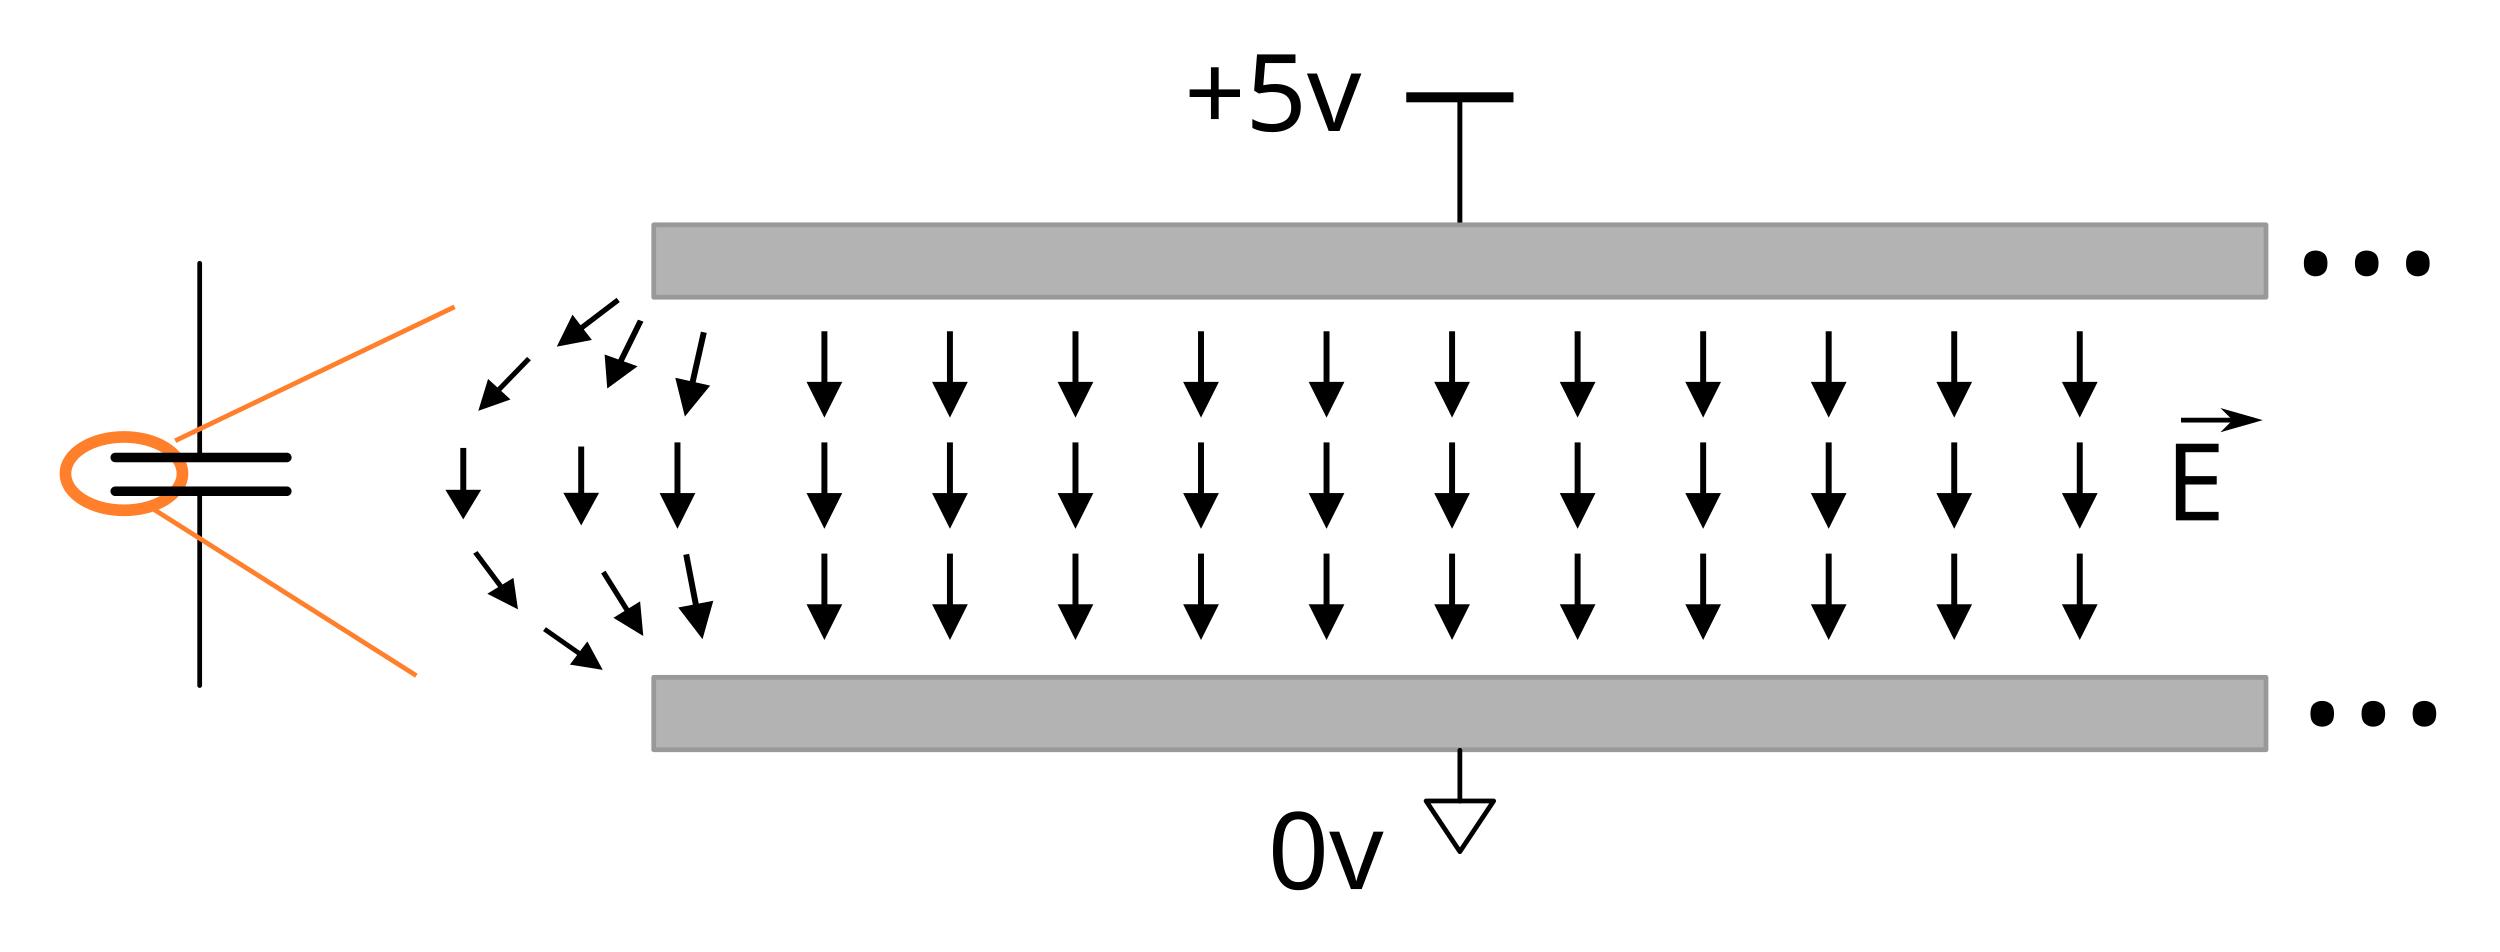
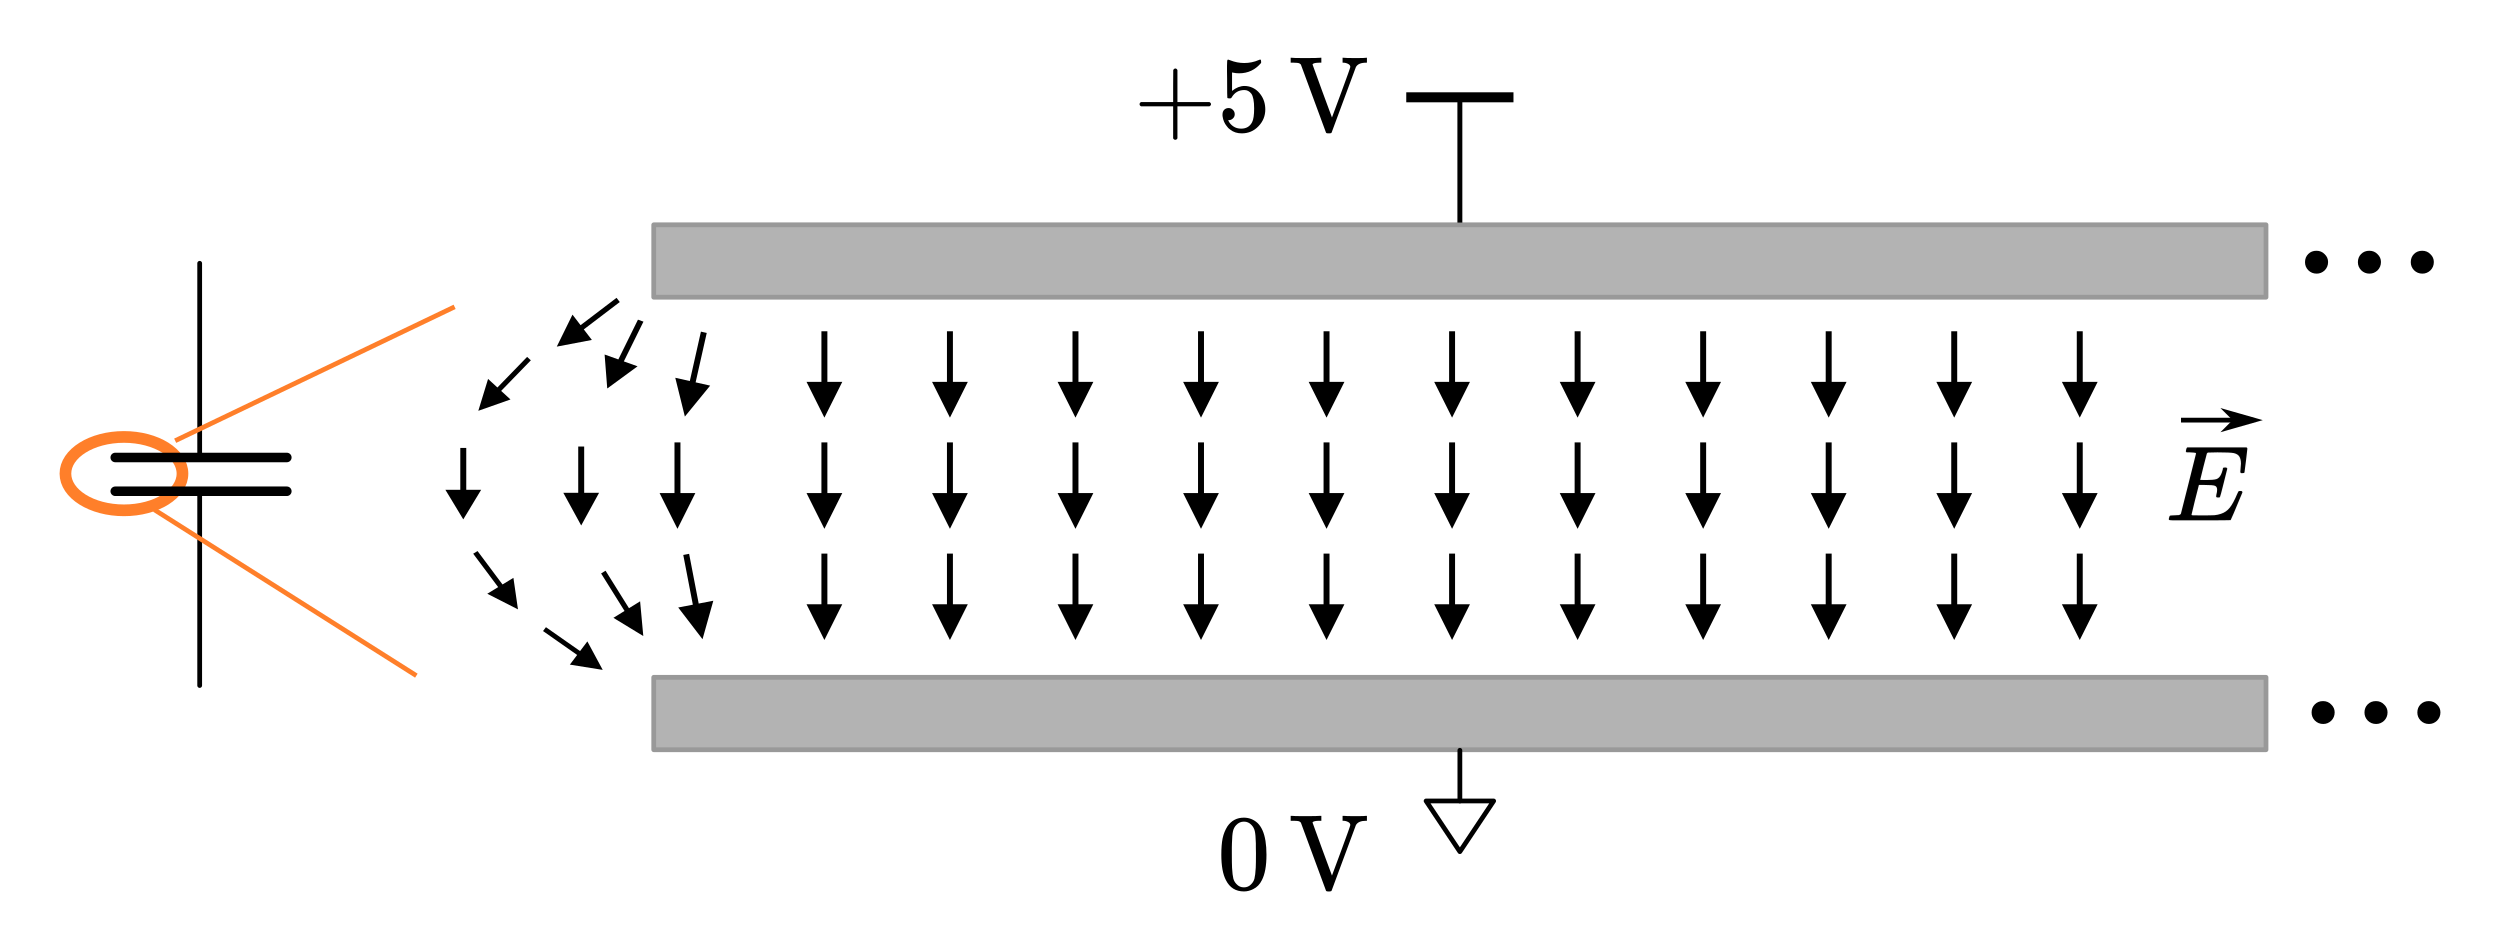
<svg xmlns="http://www.w3.org/2000/svg" width="419.61pt" height="159.623pt" viewBox="0 0 419.61 159.623" version="1.1" id="svg4307">
  <defs id="defs4309">
    <marker orient="auto" refY="0" refX="0" id="Arrow1Mstart" style="overflow:visible">
      <path id="path11791" d="M 0,0 5,-5 -12.5,0 5,5 0,0 Z" style="fill:#ff7f2a;fill-opacity:1;fill-rule:evenodd;stroke:#ff7f2a;stroke-width:1pt;stroke-opacity:1" transform="matrix(0.4,0,0,0.4,4,0)" />
    </marker>
    <marker style="overflow:visible" id="marker15054" refX="0" refY="0" orient="auto">
      <path transform="matrix(-0.4,0,0,-0.4,-4,0)" style="fill:#ff7f2a;fill-opacity:1;fill-rule:evenodd;stroke:#ff7f2a;stroke-width:1pt;stroke-opacity:1" d="M 0,0 5,-5 -12.5,0 5,5 0,0 Z" id="path15056" />
    </marker>
    <marker orient="auto" refY="0" refX="0" id="Arrow1Mend" style="overflow:visible">
      <path id="path11794" d="M 0,0 5,-5 -12.5,0 5,5 0,0 Z" style="fill:#000000;fill-opacity:1;fill-rule:evenodd;stroke:#000000;stroke-width:1pt;stroke-opacity:1" transform="matrix(-0.4,0,0,-0.4,-4,0)" />
    </marker>
    <g id="g4311">
      <symbol overflow="visible" id="glyph0-0" style="overflow:visible">
        <path style="stroke:none" d="m 2,0 0,-10 8,0 0,10 z m 0.25,-0.25 7.5,0 0,-9.5 -7.5,0 z m 0,0" id="path4314" />
      </symbol>
      <symbol overflow="visible" id="glyph0-1" style="overflow:visible">
        <path style="stroke:none" d="m -0.031,-3.578 0,-1.141 8.906,0 0,1.141 z m 0,0" id="path4317" />
      </symbol>
      <symbol overflow="visible" id="glyph1-0" style="overflow:visible">
        <path style="stroke:none" d="m 2.359,-9.688 0,9.297 9.297,0 0,-9.297 z m 9.781,9.797 -10.281,0 0,-10.281 10.281,0 z m 0,0" id="path4320" />
      </symbol>
      <symbol overflow="visible" id="glyph1-1" style="overflow:visible">
        <path style="stroke:none" d="m 6.734,-4.812 -4.656,0 0,-0.5 4.656,0 0,-4.641 0.484,0 0,4.641 4.656,0 0,0.5 -4.656,0 0,4.641 -0.484,0 z m 0,0" id="path4323" />
      </symbol>
    </g>
    <filter style="color-interpolation-filters:sRGB" id="filter11775" x="-0.013" width="1.025" y="-0.012" height="1.023">
      <feGaussianBlur stdDeviation="0.105" id="feGaussianBlur11777" />
    </filter>
  </defs>
  <ellipse style="opacity:1;fill:none;fill-opacity:1;stroke:#ff7f2a;stroke-width:1.963;stroke-linecap:round;stroke-linejoin:round;stroke-miterlimit:8;stroke-dasharray:none;stroke-dashoffset:0;stroke-opacity:1" id="path14890" cx="20.804" cy="79.496" rx="9.822" ry="6.158" />
  <rect style="opacity:1;fill:#b3b3b3;fill-opacity:1;stroke:#999999;stroke-width:0.8;stroke-linecap:round;stroke-linejoin:round;stroke-miterlimit:4;stroke-dasharray:none;stroke-opacity:1" id="rect11478" width="270.608" height="12.15" x="109.726" y="113.686" />
  <rect style="opacity:1;fill:#b3b3b3;fill-opacity:1;stroke:#999999;stroke-width:0.8;stroke-linecap:round;stroke-linejoin:round;stroke-miterlimit:4;stroke-dasharray:none;stroke-opacity:1" id="rect11478-4" width="270.608" height="12.15" x="109.726" y="37.733" />
  <g id="g11525" transform="translate(49.45608,-81.20336)">
    <path style="fill:#000000;fill-opacity:1;fill-rule:nonzero;stroke:none" d="m 91.914,145.3 -3,6 -3,-6 2.5,0 0,-8.5 1,0 0,8.5 z m 0,0" id="path4342" />
    <path style="fill:#000000;fill-opacity:1;fill-rule:nonzero;stroke:none" d="m 91.914,163.962 -3,6 -3,-6 2.5,0 0,-8.5 1,0 0,8.5 z m 0,0" id="path4342-3" />
    <path style="fill:#000000;fill-opacity:1;fill-rule:nonzero;stroke:none" d="m 91.914,182.624 -3,6 -3,-6 2.5,0 0,-8.5 1,0 0,8.5 z m 0,0" id="path4342-9" />
  </g>
  <g transform="translate(70.52661,-81.20337)" id="g11525-3">
    <path style="fill:#000000;fill-opacity:1;fill-rule:nonzero;stroke:none" d="m 91.914,145.3 -3,6 -3,-6 2.5,0 0,-8.5 1,0 0,8.5 z m 0,0" id="path4342-0" />
    <path style="fill:#000000;fill-opacity:1;fill-rule:nonzero;stroke:none" d="m 91.914,163.962 -3,6 -3,-6 2.5,0 0,-8.5 1,0 0,8.5 z m 0,0" id="path4342-3-1" />
    <path style="fill:#000000;fill-opacity:1;fill-rule:nonzero;stroke:none" d="m 91.914,182.624 -3,6 -3,-6 2.5,0 0,-8.5 1,0 0,8.5 z m 0,0" id="path4342-9-2" />
  </g>
  <g transform="translate(91.59711,-81.20336)" id="g11525-9">
    <path style="fill:#000000;fill-opacity:1;fill-rule:nonzero;stroke:none" d="m 91.914,145.3 -3,6 -3,-6 2.5,0 0,-8.5 1,0 0,8.5 z m 0,0" id="path4342-2" />
    <path style="fill:#000000;fill-opacity:1;fill-rule:nonzero;stroke:none" d="m 91.914,163.962 -3,6 -3,-6 2.5,0 0,-8.5 1,0 0,8.5 z m 0,0" id="path4342-3-4" />
    <path style="fill:#000000;fill-opacity:1;fill-rule:nonzero;stroke:none" d="m 91.914,182.624 -3,6 -3,-6 2.5,0 0,-8.5 1,0 0,8.5 z m 0,0" id="path4342-9-9" />
  </g>
  <g transform="translate(112.6676,-81.20336)" id="g11525-94">
    <path style="fill:#000000;fill-opacity:1;fill-rule:nonzero;stroke:none" d="m 91.914,145.3 -3,6 -3,-6 2.5,0 0,-8.5 1,0 0,8.5 z m 0,0" id="path4342-6" />
    <path style="fill:#000000;fill-opacity:1;fill-rule:nonzero;stroke:none" d="m 91.914,163.962 -3,6 -3,-6 2.5,0 0,-8.5 1,0 0,8.5 z m 0,0" id="path4342-3-8" />
    <path style="fill:#000000;fill-opacity:1;fill-rule:nonzero;stroke:none" d="m 91.914,182.624 -3,6 -3,-6 2.5,0 0,-8.5 1,0 0,8.5 z m 0,0" id="path4342-9-8" />
  </g>
  <g transform="translate(133.7381,-81.20336)" id="g11525-31">
    <path style="fill:#000000;fill-opacity:1;fill-rule:nonzero;stroke:none" d="m 91.914,145.3 -3,6 -3,-6 2.5,0 0,-8.5 1,0 0,8.5 z m 0,0" id="path4342-4" />
    <path style="fill:#000000;fill-opacity:1;fill-rule:nonzero;stroke:none" d="m 91.914,163.962 -3,6 -3,-6 2.5,0 0,-8.5 1,0 0,8.5 z m 0,0" id="path4342-3-0" />
    <path style="fill:#000000;fill-opacity:1;fill-rule:nonzero;stroke:none" d="m 91.914,182.624 -3,6 -3,-6 2.5,0 0,-8.5 1,0 0,8.5 z m 0,0" id="path4342-9-5" />
  </g>
  <g transform="translate(154.8087,-81.20336)" id="g11525-8">
    <path style="fill:#000000;fill-opacity:1;fill-rule:nonzero;stroke:none" d="m 91.914,145.3 -3,6 -3,-6 2.5,0 0,-8.5 1,0 0,8.5 z m 0,0" id="path4342-63" />
    <path style="fill:#000000;fill-opacity:1;fill-rule:nonzero;stroke:none" d="m 91.914,163.962 -3,6 -3,-6 2.5,0 0,-8.5 1,0 0,8.5 z m 0,0" id="path4342-3-7" />
    <path style="fill:#000000;fill-opacity:1;fill-rule:nonzero;stroke:none" d="m 91.914,182.624 -3,6 -3,-6 2.5,0 0,-8.5 1,0 0,8.5 z m 0,0" id="path4342-9-27" />
  </g>
  <g transform="translate(175.8792,-81.20336)" id="g11525-948">
    <path style="fill:#000000;fill-opacity:1;fill-rule:nonzero;stroke:none" d="m 91.914,145.3 -3,6 -3,-6 2.5,0 0,-8.5 1,0 0,8.5 z m 0,0" id="path4342-5" />
    <path style="fill:#000000;fill-opacity:1;fill-rule:nonzero;stroke:none" d="m 91.914,163.962 -3,6 -3,-6 2.5,0 0,-8.5 1,0 0,8.5 z m 0,0" id="path4342-3-49" />
    <path style="fill:#000000;fill-opacity:1;fill-rule:nonzero;stroke:none" d="m 91.914,182.624 -3,6 -3,-6 2.5,0 0,-8.5 1,0 0,8.5 z m 0,0" id="path4342-9-4" />
  </g>
  <g transform="translate(196.9497,-81.20336)" id="g11525-4">
    <path style="fill:#000000;fill-opacity:1;fill-rule:nonzero;stroke:none" d="m 91.914,145.3 -3,6 -3,-6 2.5,0 0,-8.5 1,0 0,8.5 z m 0,0" id="path4342-39" />
    <path style="fill:#000000;fill-opacity:1;fill-rule:nonzero;stroke:none" d="m 91.914,163.962 -3,6 -3,-6 2.5,0 0,-8.5 1,0 0,8.5 z m 0,0" id="path4342-3-2" />
    <path style="fill:#000000;fill-opacity:1;fill-rule:nonzero;stroke:none" d="m 91.914,182.624 -3,6 -3,-6 2.5,0 0,-8.5 1,0 0,8.5 z m 0,0" id="path4342-9-47" />
  </g>
  <g transform="translate(218.0202,-81.20336)" id="g11525-5">
    <path style="fill:#000000;fill-opacity:1;fill-rule:nonzero;stroke:none" d="m 91.914,145.3 -3,6 -3,-6 2.5,0 0,-8.5 1,0 0,8.5 z m 0,0" id="path4342-26" />
    <path style="fill:#000000;fill-opacity:1;fill-rule:nonzero;stroke:none" d="m 91.914,163.962 -3,6 -3,-6 2.5,0 0,-8.5 1,0 0,8.5 z m 0,0" id="path4342-3-9" />
    <path style="fill:#000000;fill-opacity:1;fill-rule:nonzero;stroke:none" d="m 91.914,182.624 -3,6 -3,-6 2.5,0 0,-8.5 1,0 0,8.5 z m 0,0" id="path4342-9-6" />
  </g>
  <g transform="translate(239.0908,-81.20336)" id="g11525-51">
    <path style="fill:#000000;fill-opacity:1;fill-rule:nonzero;stroke:none" d="m 91.914,145.3 -3,6 -3,-6 2.5,0 0,-8.5 1,0 0,8.5 z m 0,0" id="path4342-58" />
    <path style="fill:#000000;fill-opacity:1;fill-rule:nonzero;stroke:none" d="m 91.914,163.962 -3,6 -3,-6 2.5,0 0,-8.5 1,0 0,8.5 z m 0,0" id="path4342-3-09" />
    <path style="fill:#000000;fill-opacity:1;fill-rule:nonzero;stroke:none" d="m 91.914,182.624 -3,6 -3,-6 2.5,0 0,-8.5 1,0 0,8.5 z m 0,0" id="path4342-9-3" />
  </g>
  <g transform="translate(260.1613,-81.20336)" id="g11525-6">
    <path style="fill:#000000;fill-opacity:1;fill-rule:nonzero;stroke:none" d="m 91.914,145.3 -3,6 -3,-6 2.5,0 0,-8.5 1,0 0,8.5 z m 0,0" id="path4342-60" />
    <path style="fill:#000000;fill-opacity:1;fill-rule:nonzero;stroke:none" d="m 91.914,163.962 -3,6 -3,-6 2.5,0 0,-8.5 1,0 0,8.5 z m 0,0" id="path4342-3-18" />
    <path style="fill:#000000;fill-opacity:1;fill-rule:nonzero;stroke:none" d="m 91.914,182.624 -3,6 -3,-6 2.5,0 0,-8.5 1,0 0,8.5 z m 0,0" id="path4342-9-81" />
  </g>
-   <text xml:space="preserve" style="font-style:normal;font-variant:normal;font-weight:normal;font-stretch:normal;font-size:24px;line-height:125%;font-family:KaTeX_Math;-inkscape-font-specification:'KaTeX_Math, Normal';text-align:start;letter-spacing:0px;word-spacing:0px;writing-mode:lr-tb;text-anchor:start;fill:#000000;fill-opacity:1;stroke:none;stroke-width:1px;stroke-linecap:butt;stroke-linejoin:miter;stroke-opacity:1;filter:url(#filter11775)" x="363.456" y="87.337" id="text11691">
-     <tspan id="tspan11693" x="363.456" y="87.337" style="font-style:normal;font-variant:normal;font-weight:normal;font-stretch:normal;font-size:18px;line-height:125%;font-family:KaTeX_Math;-inkscape-font-specification:'KaTeX_Math, Normal';text-align:start;writing-mode:lr-tb;text-anchor:start">E</tspan>
-   </text>
+   <g style="font-style:normal;font-variant:normal;font-weight:normal;font-stretch:normal;font-size:24px;line-height:125%;font-family:KaTeX_Math;-inkscape-font-specification:'KaTeX_Math, Normal';text-align:start;letter-spacing:0px;word-spacing:0px;writing-mode:lr-tb;text-anchor:start;fill:#000000;fill-opacity:1;stroke:none;stroke-width:1px;stroke-linecap:butt;stroke-linejoin:miter;stroke-opacity:1;filter:url(#filter11775)" id="text11691">
+     <path d="m 376.02,79.237 q 0,-0.18 0.054,-0.72 0.054,-0.54 0.054,-0.684 0,-0.792 -0.27,-1.206 -0.252,-0.414 -0.918,-0.576 -0.594,-0.126 -2.754,-0.126 -1.53,0.018 -1.602,0.036 -0.126,0.054 -0.18,0.18 -0.018,0.054 -0.576,2.214 -0.54,2.16 -0.54,2.196 0.414,0.018 0.864,0.018 l 0.162,0 q 1.17,0 1.674,-0.144 0.522,-0.162 0.81,-0.81 0.108,-0.198 0.27,-0.774 0.018,-0.054 0.018,-0.126 0.018,-0.09 0.018,-0.108 0.018,-0.036 0.036,-0.072 0.018,-0.036 0.054,-0.036 0.054,-0.018 0.108,-0.018 0.072,-0.018 0.18,-0.018 0.09,0 0.144,0.018 0.054,0 0.09,0.018 0.036,0.018 0.036,0.036 0.018,0 0.036,0.054 0.036,0.036 0.054,0.054 l -0.594,2.376 q -0.594,2.394 -0.648,2.43 -0.054,0.054 -0.288,0.054 -0.234,0 -0.288,-0.054 -0.108,-0.054 -0.018,-0.432 0.126,-0.468 0.126,-0.81 0,-0.522 -0.36,-0.666 -0.324,-0.144 -1.764,-0.144 l -0.936,0 q -0.108,0.378 -0.684,2.682 -0.558,2.286 -0.558,2.322 0,0.072 0.198,0.09 0.216,0 1.44,0.018 1.692,0 2.232,-0.036 0.558,-0.054 1.08,-0.234 0.882,-0.288 1.458,-1.008 0.594,-0.72 1.278,-2.358 0.18,-0.396 0.234,-0.432 0.054,-0.036 0.252,-0.036 0.216,0 0.27,0.036 0.108,0.072 0.108,0.198 -1.89,4.572 -1.98,4.662 -0.054,0.036 -5.148,0.036 -3.888,0 -4.536,0 -0.648,-0.018 -0.666,-0.09 l 0,-0.018 q -0.036,-0.072 -0.036,-0.09 0,-0.036 0.054,-0.252 0.072,-0.288 0.144,-0.324 0.072,-0.054 0.414,-0.054 0.486,0 1.08,-0.054 0.252,-0.054 0.342,-0.216 0.036,-0.09 1.278,-5.058 1.26,-4.968 1.26,-5.04 0,-0.126 -0.072,-0.126 -0.144,-0.054 -0.954,-0.09 l -0.558,0 q -0.108,-0.108 -0.126,-0.144 0,-0.054 0.054,-0.306 0.072,-0.324 0.18,-0.378 l 9.972,0 q 0.126,0.126 0.126,0.198 0,0.09 -0.234,2.034 -0.234,1.926 -0.252,1.962 -0.036,0.126 -0.36,0.126 l -0.216,0 q -0.126,-0.108 -0.126,-0.18 z" style="font-style:normal;font-variant:normal;font-weight:normal;font-stretch:normal;font-size:18px;line-height:125%;font-family:KaTeX_Math;-inkscape-font-specification:'KaTeX_Math, Normal';text-align:start;writing-mode:lr-tb;text-anchor:start" id="path4275" />
+   </g>
  <path style="fill:none;fill-rule:evenodd;stroke:#000000;stroke-width:0.8;stroke-linecap:butt;stroke-linejoin:miter;stroke-miterlimit:4;stroke-dasharray:none;stroke-dashoffset:0;stroke-opacity:1;marker-end:url(#Arrow1Mend)" d="m 366.069,70.517 12.15,0" id="path11779" />
-   <text xml:space="preserve" style="font-style:normal;font-variant:normal;font-weight:normal;font-stretch:normal;font-size:32px;line-height:125%;font-family:KaTeX_Main;-inkscape-font-specification:'KaTeX_Main, Normal';text-align:start;letter-spacing:0px;word-spacing:0px;writing-mode:lr-tb;text-anchor:start;fill:#000000;fill-opacity:1;stroke:none;stroke-width:1px;stroke-linecap:butt;stroke-linejoin:miter;stroke-opacity:1" x="384.387" y="45.928" id="text12061-6">
-     <tspan id="tspan12063-5" x="384.387" y="45.928">...</tspan>
-   </text>
-   <text xml:space="preserve" style="font-style:normal;font-variant:normal;font-weight:normal;font-stretch:normal;font-size:32px;line-height:125%;font-family:KaTeX_Main;-inkscape-font-specification:'KaTeX_Main, Normal';text-align:start;letter-spacing:0px;word-spacing:0px;writing-mode:lr-tb;text-anchor:start;fill:#000000;fill-opacity:1;stroke:none;stroke-width:1px;stroke-linecap:butt;stroke-linejoin:miter;stroke-opacity:1" x="385.492" y="121.515" id="text12061-3">
-     <tspan id="tspan12063-4" x="385.492" y="121.515">...</tspan>
-   </text>
-   <text xml:space="preserve" style="font-style:normal;font-variant:normal;font-weight:normal;font-stretch:normal;font-size:32px;line-height:125%;font-family:KaTeX_Main;-inkscape-font-specification:'KaTeX_Main, Normal';text-align:start;letter-spacing:0px;word-spacing:0px;writing-mode:lr-tb;text-anchor:start;fill:#000000;fill-opacity:1;stroke:none;stroke-width:1px;stroke-linecap:butt;stroke-linejoin:miter;stroke-opacity:1" x="198.767" y="21.988" id="text13547">
-     <tspan id="tspan13549" x="198.767" y="21.988" style="font-style:normal;font-variant:normal;font-weight:normal;font-stretch:normal;font-size:18px;line-height:125%;font-family:KaTeX_Main;-inkscape-font-specification:'KaTeX_Main, Normal';text-align:start;writing-mode:lr-tb;text-anchor:start">+5v</tspan>
-   </text>
-   <text xml:space="preserve" style="font-style:normal;font-variant:normal;font-weight:normal;font-stretch:normal;font-size:32px;line-height:125%;font-family:KaTeX_Main;-inkscape-font-specification:'KaTeX_Main, Normal';text-align:start;letter-spacing:0px;word-spacing:0px;writing-mode:lr-tb;text-anchor:start;fill:#000000;fill-opacity:1;stroke:none;stroke-width:1px;stroke-linecap:butt;stroke-linejoin:miter;stroke-opacity:1" x="212.794" y="149.227" id="text13547-6">
-     <tspan id="tspan13549-8" x="212.794" y="149.227" style="font-style:normal;font-variant:normal;font-weight:normal;font-stretch:normal;font-size:18px;line-height:125%;font-family:KaTeX_Main;-inkscape-font-specification:'KaTeX_Main, Normal';text-align:start;writing-mode:lr-tb;text-anchor:start">0v</tspan>
-   </text>
+   <g style="font-style:normal;font-variant:normal;font-weight:normal;font-stretch:normal;font-size:32px;line-height:125%;font-family:KaTeX_Main;-inkscape-font-specification:'KaTeX_Main, Normal';text-align:start;letter-spacing:0px;word-spacing:0px;writing-mode:lr-tb;text-anchor:start;fill:#000000;fill-opacity:1;stroke:none;stroke-width:1px;stroke-linecap:butt;stroke-linejoin:miter;stroke-opacity:1" id="text12061-6">
+     <path d="m 386.883,44.008 q 0,-0.832 0.544,-1.376 0.544,-0.544 1.376,-0.544 0.832,0 1.376,0.576 0.576,0.544 0.576,1.312 0,0.832 -0.576,1.408 -0.576,0.544 -1.344,0.544 -0.832,0 -1.408,-0.576 -0.544,-0.576 -0.544,-1.344 z" style="" id="path4268" />
+     <path d="m 395.758,44.008 q 0,-0.832 0.544,-1.376 0.544,-0.544 1.376,-0.544 0.832,0 1.376,0.576 0.576,0.544 0.576,1.312 0,0.832 -0.576,1.408 -0.576,0.544 -1.344,0.544 -0.832,0 -1.408,-0.576 -0.544,-0.576 -0.544,-1.344 z" style="" id="path4270" />
+     <path d="m 404.633,44.008 q 0,-0.832 0.544,-1.376 0.544,-0.544 1.376,-0.544 0.832,0 1.376,0.576 0.576,0.544 0.576,1.312 0,0.832 -0.576,1.408 -0.576,0.544 -1.344,0.544 -0.832,0 -1.408,-0.576 -0.544,-0.576 -0.544,-1.344 z" style="" id="path4272" />
+   </g>
+   <g style="font-style:normal;font-variant:normal;font-weight:normal;font-stretch:normal;font-size:32px;line-height:125%;font-family:KaTeX_Main;-inkscape-font-specification:'KaTeX_Main, Normal';text-align:start;letter-spacing:0px;word-spacing:0px;writing-mode:lr-tb;text-anchor:start;fill:#000000;fill-opacity:1;stroke:none;stroke-width:1px;stroke-linecap:butt;stroke-linejoin:miter;stroke-opacity:1" id="text12061-3">
+     <path d="m 387.988,119.595 q 0,-0.832 0.544,-1.376 0.544,-0.544 1.376,-0.544 0.832,0 1.376,0.576 0.576,0.544 0.576,1.312 0,0.832 -0.576,1.408 -0.576,0.544 -1.344,0.544 -0.832,0 -1.408,-0.576 -0.544,-0.576 -0.544,-1.344 z" style="" id="path4261" />
+     <path d="m 396.863,119.595 q 0,-0.832 0.544,-1.376 0.544,-0.544 1.376,-0.544 0.832,0 1.376,0.576 0.576,0.544 0.576,1.312 0,0.832 -0.576,1.408 -0.576,0.544 -1.344,0.544 -0.832,0 -1.408,-0.576 -0.544,-0.576 -0.544,-1.344 z" style="" id="path4263" />
+     <path d="m 405.738,119.595 q 0,-0.832 0.544,-1.376 0.544,-0.544 1.376,-0.544 0.832,0 1.376,0.576 0.576,0.544 0.576,1.312 0,0.832 -0.576,1.408 -0.576,0.544 -1.344,0.544 -0.832,0 -1.408,-0.576 -0.544,-0.576 -0.544,-1.344 z" style="" id="path4265" />
+   </g>
+   <g style="font-style:normal;font-variant:normal;font-weight:normal;font-stretch:normal;font-size:32px;line-height:125%;font-family:KaTeX_Main;-inkscape-font-specification:'KaTeX_Main, Normal';text-align:start;letter-spacing:0px;word-spacing:0px;writing-mode:lr-tb;text-anchor:start;fill:#000000;fill-opacity:1;stroke:none;stroke-width:1px;stroke-linecap:butt;stroke-linejoin:miter;stroke-opacity:1" id="text13547">
+     <path d="m 191.523,17.848 q -0.252,-0.126 -0.252,-0.36 0,-0.234 0.252,-0.36 l 5.382,0 0,-2.7 0.018,-2.7 q 0.18,-0.234 0.342,-0.234 0.234,0 0.36,0.27 l 0,5.364 5.364,0 q 0.27,0.144 0.27,0.36 0,0.216 -0.27,0.36 l -5.364,0 0,5.364 q -0.126,0.252 -0.36,0.252 -0.234,0 -0.36,-0.252 l 0,-5.364 -5.382,0 z" style="font-style:normal;font-variant:normal;font-weight:normal;font-stretch:normal;font-size:18px;line-height:125%;font-family:KaTeX_Main;-inkscape-font-specification:'KaTeX_Main, Normal';text-align:start;writing-mode:lr-tb;text-anchor:start" id="path4254" />
+     <path d="m 206.216,18.136 q 0.432,0 0.72,0.306 0.306,0.288 0.306,0.738 0,0.414 -0.306,0.702 -0.306,0.288 -0.684,0.288 l -0.126,0 0.054,0.09 q 0.27,0.576 0.828,0.954 0.558,0.378 1.314,0.378 1.278,0 1.836,-1.08 0.342,-0.666 0.342,-2.304 0,-1.854 -0.486,-2.502 -0.468,-0.594 -1.152,-0.594 -1.404,0 -2.124,1.224 -0.072,0.126 -0.144,0.162 -0.054,0.018 -0.252,0.018 -0.306,0 -0.342,-0.108 -0.036,-0.072 -0.036,-3.15 0,-0.54 -0.018,-1.278 0,-0.738 0,-0.936 0,-1.008 0.108,-1.008 0.036,-0.036 0.072,-0.036 l 0.324,0.108 q 1.17,0.468 2.394,0.468 1.278,0 2.448,-0.504 0.144,-0.072 0.234,-0.072 0.144,0 0.144,0.324 l 0,0.234 q -1.458,1.746 -3.69,1.746 -0.558,0 -1.008,-0.108 l -0.18,-0.036 0,3.096 q 1.026,-0.828 2.106,-0.828 0.342,0 0.738,0.09 1.206,0.306 1.962,1.368 0.774,1.062 0.774,2.484 0,1.638 -1.152,2.826 -1.134,1.188 -2.808,1.188 -1.134,0 -1.926,-0.63 -0.342,-0.216 -0.594,-0.594 -0.54,-0.648 -0.684,-1.602 0,-0.054 -0.018,-0.162 0,-0.126 0,-0.18 0,-0.504 0.288,-0.792 0.288,-0.288 0.738,-0.288 z" style="font-style:normal;font-variant:normal;font-weight:normal;font-stretch:normal;font-size:18px;line-height:125%;font-family:KaTeX_Main;-inkscape-font-specification:'KaTeX_Main, Normal';text-align:start;writing-mode:lr-tb;text-anchor:start" id="path4256" />
+     <path d="m 218.342,10.828 q -0.198,-0.198 -0.36,-0.234 -0.162,-0.054 -0.828,-0.072 l -0.522,0 0,-0.828 0.162,0 q 0.252,0.054 2.232,0.054 2.16,0 2.556,-0.054 l 0.198,0 0,0.828 -0.378,0 q -0.828,0.018 -1.026,0.198 -0.072,0.054 -0.072,0.108 0,0.036 1.62,4.464 1.62,4.428 1.638,4.428 0.702,-1.89 1.548,-4.176 1.53,-4.14 1.53,-4.302 0,-0.342 -0.378,-0.522 -0.378,-0.198 -0.828,-0.198 l -0.09,0 0,-0.828 0.162,0 q 0.306,0.054 2.07,0.054 1.548,0 1.746,-0.054 l 0.108,0 0,0.828 -0.126,0 q -1.332,0 -1.728,0.738 0,0.018 -2.034,5.49 -2.016,5.472 -2.034,5.49 -0.054,0.144 -0.324,0.144 l -0.162,0 -0.162,0 q -0.252,0 -0.306,-0.144 -0.036,-0.036 -2.106,-5.706 -2.106,-5.652 -2.106,-5.706 z" style="font-style:normal;font-variant:normal;font-weight:normal;font-stretch:normal;font-size:18px;line-height:125%;font-family:KaTeX_Main;-inkscape-font-specification:'KaTeX_Main, Normal';text-align:start;writing-mode:lr-tb;text-anchor:start" id="path4258" />
+   </g>
+   <g style="font-style:normal;font-variant:normal;font-weight:normal;font-stretch:normal;font-size:32px;line-height:125%;font-family:KaTeX_Main;-inkscape-font-specification:'KaTeX_Main, Normal';text-align:start;letter-spacing:0px;word-spacing:0px;writing-mode:lr-tb;text-anchor:start;fill:#000000;fill-opacity:1;stroke:none;stroke-width:1px;stroke-linecap:butt;stroke-linejoin:miter;stroke-opacity:1" id="text13547-6">
+     <path d="m 206.018,138.697 q 1.008,-1.458 2.754,-1.458 1.314,0 2.304,0.9 0.486,0.468 0.828,1.224 0.666,1.494 0.666,4.104 0,2.79 -0.774,4.266 -0.504,1.044 -1.476,1.512 -0.756,0.378 -1.53,0.378 -2.07,0 -3.024,-1.89 -0.774,-1.476 -0.774,-4.266 0,-1.674 0.216,-2.754 0.234,-1.098 0.81,-2.016 z m 4.05,-0.216 q -0.522,-0.576 -1.278,-0.576 -0.756,0 -1.296,0.576 -0.396,0.414 -0.54,1.008 -0.144,0.594 -0.18,2.052 0,0.108 -0.018,0.702 0,0.594 0,0.99 0,1.728 0.036,2.412 0.072,1.26 0.216,1.818 0.144,0.54 0.54,0.936 0.486,0.54 1.242,0.54 0.738,0 1.224,-0.54 0.396,-0.396 0.54,-0.936 0.144,-0.558 0.216,-1.818 0.036,-0.684 0.036,-2.412 0,-0.396 -0.018,-0.99 0,-0.594 0,-0.702 -0.036,-1.458 -0.18,-2.052 -0.144,-0.594 -0.54,-1.008 z" style="font-style:normal;font-variant:normal;font-weight:normal;font-stretch:normal;font-size:18px;line-height:125%;font-family:KaTeX_Main;-inkscape-font-specification:'KaTeX_Main, Normal';text-align:start;writing-mode:lr-tb;text-anchor:start" id="path4249" />
+     <path d="m 218.342,138.067 q -0.198,-0.198 -0.36,-0.234 -0.162,-0.054 -0.828,-0.072 l -0.522,0 0,-0.828 0.162,0 q 0.252,0.054 2.232,0.054 2.16,0 2.556,-0.054 l 0.198,0 0,0.828 -0.378,0 q -0.828,0.018 -1.026,0.198 -0.072,0.054 -0.072,0.108 0,0.036 1.62,4.464 1.62,4.428 1.638,4.428 0.702,-1.89 1.548,-4.176 1.53,-4.14 1.53,-4.302 0,-0.342 -0.378,-0.522 -0.378,-0.198 -0.828,-0.198 l -0.09,0 0,-0.828 0.162,0 q 0.306,0.054 2.07,0.054 1.548,0 1.746,-0.054 l 0.108,0 0,0.828 -0.126,0 q -1.332,0 -1.728,0.738 0,0.018 -2.034,5.49 -2.016,5.472 -2.034,5.49 -0.054,0.144 -0.324,0.144 l -0.162,0 -0.162,0 q -0.252,0 -0.306,-0.144 -0.036,-0.036 -2.106,-5.706 -2.106,-5.652 -2.106,-5.706 z" style="font-style:normal;font-variant:normal;font-weight:normal;font-stretch:normal;font-size:18px;line-height:125%;font-family:KaTeX_Main;-inkscape-font-specification:'KaTeX_Main, Normal';text-align:start;writing-mode:lr-tb;text-anchor:start" id="path4251" />
+   </g>
  <g id="g34734" transform="matrix(0.8,0,0,0.8,-33.16147,-97.70305)">
    <path id="path34730" d="m 347.74,279.547 0,10.63" style="fill:none;fill-rule:evenodd;stroke:#000000;stroke-width:1px;stroke-linecap:round;stroke-linejoin:miter;stroke-opacity:1" />
    <path id="path34732" d="m 347.74,290.177 -7.087,0 7.087,10.63 7.087,-10.63 z" style="fill:none;fill-rule:evenodd;stroke:#000000;stroke-width:1px;stroke-linecap:round;stroke-linejoin:round;stroke-opacity:1" />
  </g>
  <g id="g32062" transform="matrix(0.8,0,0,0.8,-102.9441,-3.697163)">
    <line class="st11" x1="188.858" y1="107.69" x2="152.858" y2="107.69" id="line4393" style="fill:none;stroke:#000000;stroke-width:2;stroke-linecap:round;stroke-linejoin:round;stroke-miterlimit:10" />
    <polyline transform="translate(-135.1423,-8.496217)" class="st11" points="288,109.1 306,109.1 324,109.1  " id="polyline4395" style="fill:none;stroke:#000000;stroke-width:2;stroke-linecap:round;stroke-linejoin:round;stroke-miterlimit:10" />
    <path id="path32038" d="m 170.574,100.604 0,-40.742" style="fill:none;fill-rule:evenodd;stroke:#000000;stroke-width:1;stroke-linecap:round;stroke-linejoin:miter;stroke-miterlimit:4;stroke-dasharray:none;stroke-opacity:1" />
    <path id="path32040" d="m 170.574,107.69 0,40.754" style="fill:none;fill-rule:evenodd;stroke:#000000;stroke-width:1;stroke-linecap:round;stroke-linejoin:miter;stroke-miterlimit:4;stroke-dasharray:none;stroke-opacity:1" />
  </g>
  <path style="fill:none;fill-rule:evenodd;stroke:#ff7f2a;stroke-width:0.8px;stroke-linecap:butt;stroke-linejoin:miter;stroke-opacity:1" d="M 29.402,73.973 76.304,51.499" id="path14894" />
  <path style="fill:none;fill-rule:evenodd;stroke:#ff7f2a;stroke-width:0.8px;stroke-linecap:butt;stroke-linejoin:miter;stroke-opacity:1" d="M 25.912,85.559 69.883,113.407" id="path14896" />
  <path style="fill:none;fill-rule:evenodd;stroke:#000000;stroke-width:0.829px;stroke-linecap:butt;stroke-linejoin:miter;stroke-opacity:1" d="m 245.03,37.37 0,-20.531" id="path14900" />
  <path style="fill:none;fill-rule:evenodd;stroke:#000000;stroke-width:1.68;stroke-linecap:butt;stroke-linejoin:miter;stroke-miterlimit:4;stroke-dasharray:none;stroke-opacity:1" d="m 254.028,16.332 -17.996,0" id="path14902" />
  <path id="path4342-0-1" d="m 85.681,67.048 -5.399,1.903 1.638,-5.348 1.567,1.435 4.985,-5.136 0.627,0.574 -4.985,5.136 z m 0,0" style="fill:#000000;fill-opacity:1;fill-rule:nonzero;stroke:none" />
  <path id="path4342-3-1-2" d="m 80.758,82.212 -3,4.96 -3,-4.96 2.5,0 0,-7.027 1,0 0,7.027 z m 0,0" style="fill:#000000;fill-opacity:1;fill-rule:nonzero;stroke:none" />
  <path id="path4342-9-2-0" d="m 86.174,96.988 0.765,5.293 -5.153,-2.624 1.828,-1.112 -4.192,-5.608 0.731,-0.445 4.192,5.608 z m 0,0" style="fill:#000000;fill-opacity:1;fill-rule:nonzero;stroke:none" />
  <path id="path4342-2-7" d="m 107.011,61.484 -5.09,3.722 -0.441,-5.702 2.305,0.825 3.293,-6.675 0.922,0.33 -3.293,6.675 z m 0,0" style="fill:#000000;fill-opacity:1;fill-rule:nonzero;stroke:none" />
  <path id="path4342-3-4-7" d="m 100.551,82.717 -3,5.48 -3,-5.48 2.5,0 0,-7.764 1,0 0,7.764 z m 0,0" style="fill:#000000;fill-opacity:1;fill-rule:nonzero;stroke:none" />
  <path id="path4342-9-9-7" d="m 107.438,100.928 0.535,5.829 -5.016,-3.058 1.867,-1.154 -3.932,-6.295 0.747,-0.462 3.932,6.295 z m 0,0" style="fill:#000000;fill-opacity:1;fill-rule:nonzero;stroke:none" />
  <path id="path4342-6-1" d="m 119.195,64.724 -4.244,5.195 -1.61,-6.512 2.439,0.549 1.866,-8.293 0.976,0.219 -1.866,8.293 z m 0,0" style="fill:#000000;fill-opacity:1;fill-rule:nonzero;stroke:none" />
  <path id="path4342-3-8-4" d="m 116.708,82.759 -3,6 -3,-6 2.5,0 0,-8.5 1,0 0,8.5 z m 0,0" style="fill:#000000;fill-opacity:1;fill-rule:nonzero;stroke:none" />
  <path id="path4342-9-8-8" d="m 119.725,100.831 -1.811,6.459 -4.08,-5.324 2.455,-0.473 -1.607,-8.347 0.982,-0.189 1.607,8.347 z m 0,0" style="fill:#000000;fill-opacity:1;fill-rule:nonzero;stroke:none" />
  <path id="path4342-0-1-0" d="m 99.342,57.058 -5.89,1.119 2.636,-5.367 1.356,1.77 6.039,-4.594 0.542,0.708 -6.039,4.594 z m 0,0" style="fill:#000000;fill-opacity:1;fill-rule:nonzero;stroke:none" />
  <path id="path4342-9-2-0-1" d="m 98.586,107.656 2.575,4.78 -5.512,-0.882 1.224,-1.624 -5.728,-4.011 0.489,-0.65 5.728,4.011 z m 0,0" style="fill:#000000;fill-opacity:1;fill-rule:nonzero;stroke:none;stroke-width:864;stroke-miterlimit:5.333;stroke-dasharray:none" />
</svg>
